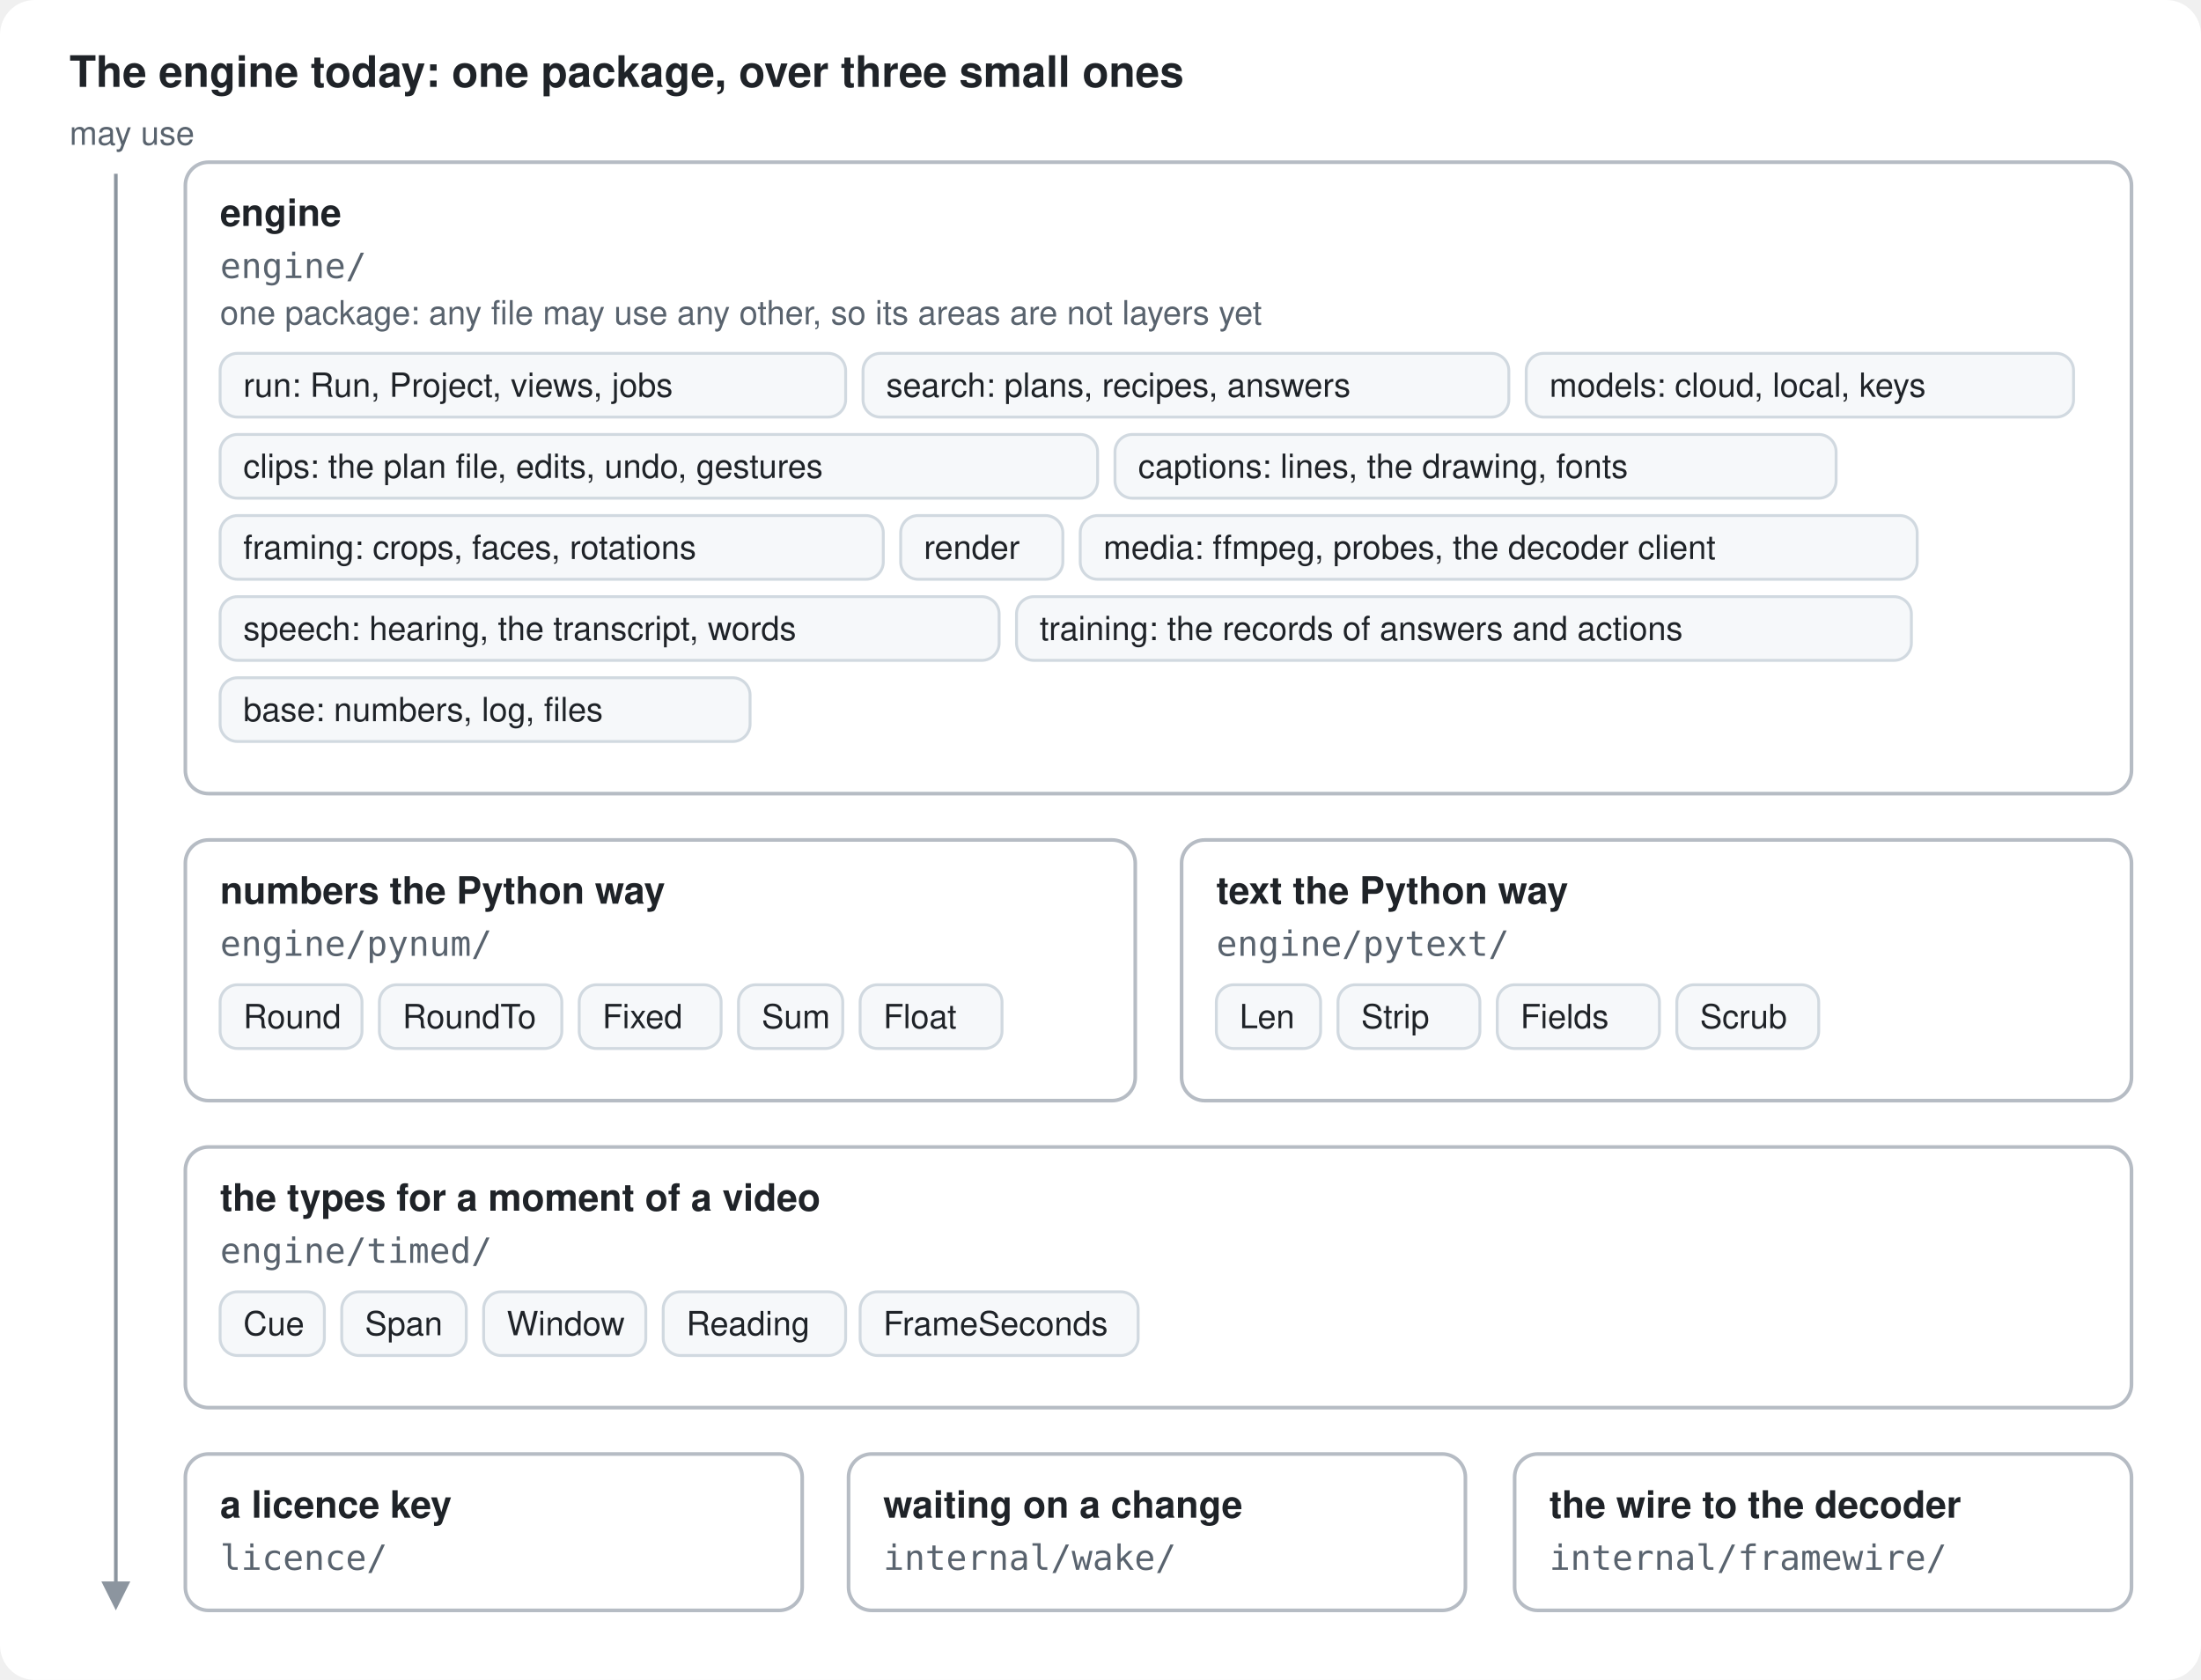
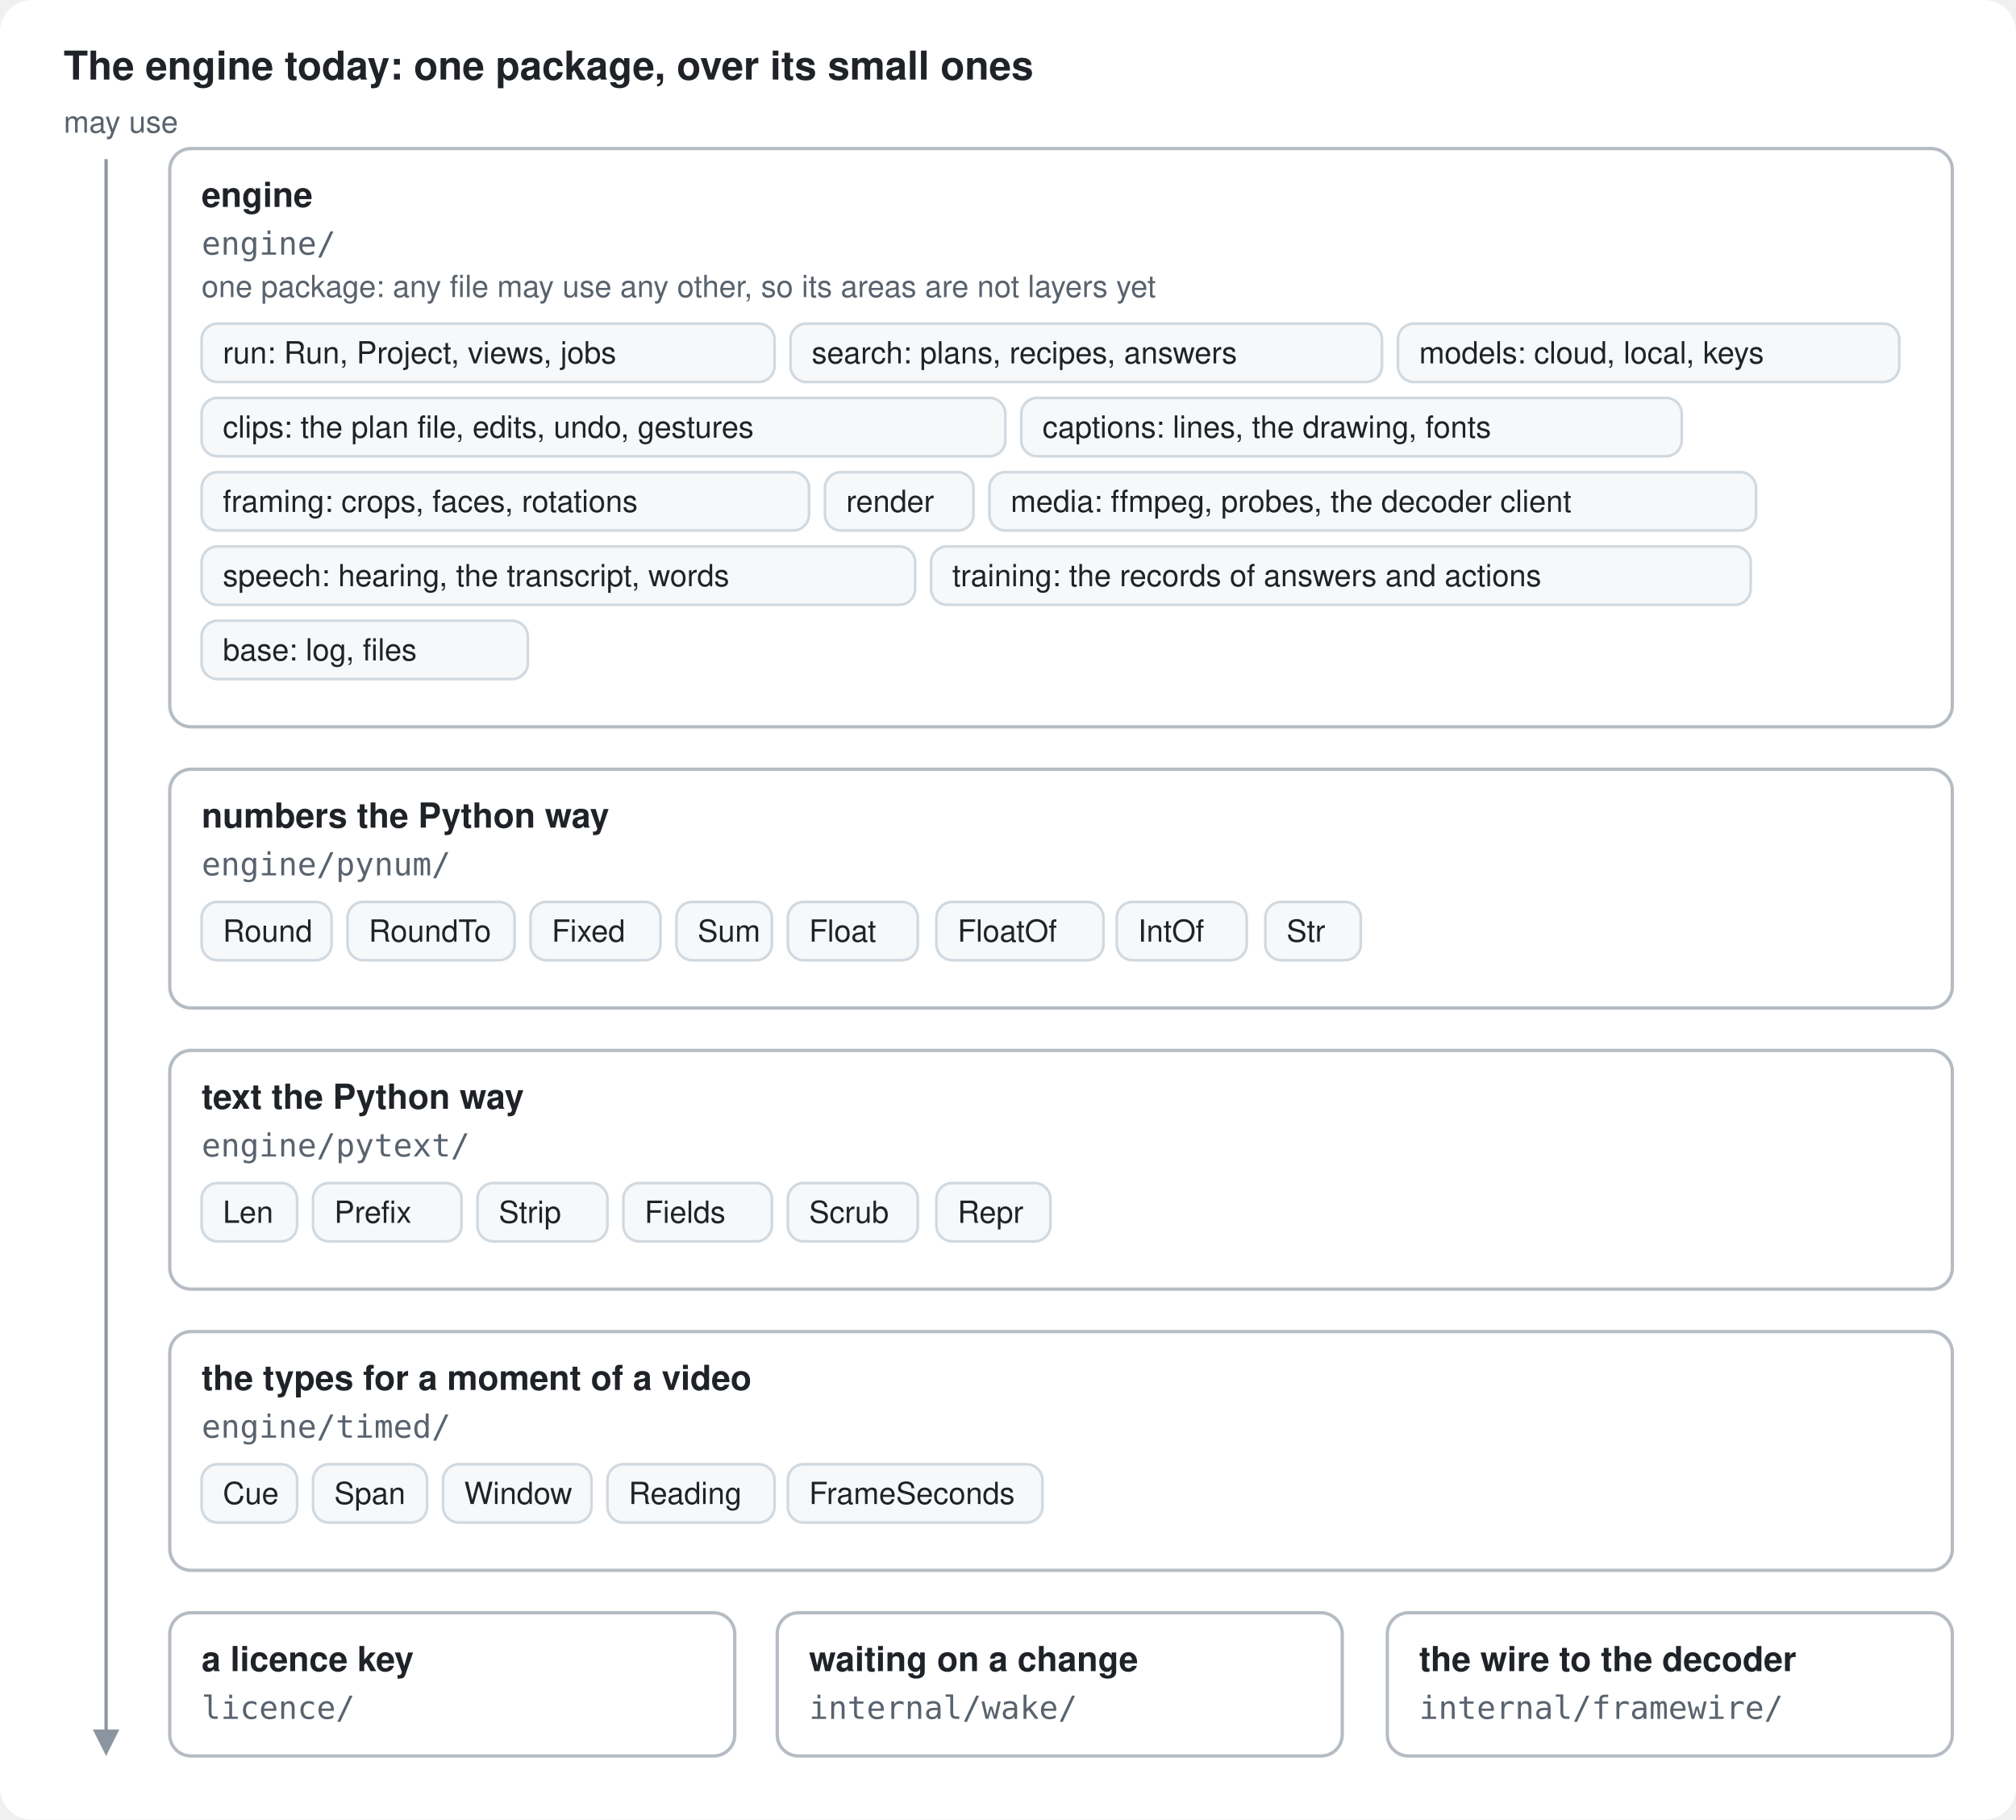
- <svg xmlns="http://www.w3.org/2000/svg" viewBox="0 0 760 580" width="760" height="580" role="img" aria-label="The engine today: one package, over three small ones">
+ <svg xmlns="http://www.w3.org/2000/svg" viewBox="0 0 760 686" width="760" height="686" role="img" aria-label="The engine today: one package, over its small ones">
  <style>
.t{font:600 15px -apple-system,BlinkMacSystemFont,"Segoe UI",Helvetica,Arial,sans-serif;fill:#1f2328}
.n{font:600 13px -apple-system,BlinkMacSystemFont,"Segoe UI",Helvetica,Arial,sans-serif;fill:#1f2328}
.p{font:12px ui-monospace,SFMono-Regular,Menlo,Consolas,monospace;fill:#59636e}
.q{font:11.5px -apple-system,BlinkMacSystemFont,"Segoe UI",Helvetica,Arial,sans-serif;fill:#59636e}
.c{font:11.5px -apple-system,BlinkMacSystemFont,"Segoe UI",Helvetica,Arial,sans-serif;fill:#1f2328}
.bg{fill:#ffffff}
.box{fill:none;stroke:#b6bcc4;stroke-width:1.25}
.dash{fill:none;stroke:#b6bcc4;stroke-width:1.25;stroke-dasharray:4 4}
.tint{fill:#f1f3f5;stroke:#b6bcc4;stroke-width:1.25}
.chip{fill:#f6f8fa;stroke:#d1d9e0;stroke-width:1}
.ax{stroke:#8c959f;stroke-width:1.25;fill:none}
.ah{fill:#8c959f}
@media (prefers-color-scheme:dark){
.bg{fill:#0d1117}
.t,.n,.c{fill:#f0f6fc}.p,.q{fill:#9198a1}
.box,.dash{stroke:#5d6570}.tint{fill:#1c2128;stroke:#5d6570}
.chip{fill:#212830;stroke:#3d444d}.ax{stroke:#7d8590}.ah{fill:#7d8590}}
</style>
-   <rect class="bg" width="760" height="580" rx="12" />
-   <text class="t" x="24" y="30">The engine today: one package, over three small ones</text>
+   <rect class="bg" width="760" height="686" rx="12" />
+   <text class="t" x="24" y="30">The engine today: one package, over its small ones</text>
  <text class="q" x="24" y="50">may use</text>
-   <path class="ax" d="M40 60V550" />
-   <path class="ah" d="M35 546L40 556L45 546z" />
+   <path class="ax" d="M40 60V656" />
+   <path class="ah" d="M35 652L40 662L45 652z" />
  <rect class="box" x="64" y="56" width="672" height="218" rx="8" />
  <text class="n" x="76" y="78">engine</text>
  <text class="p" x="76" y="96">engine/</text>
  <text class="q" x="76" y="112">one package: any file may use any other, so its areas are not layers yet</text>
  <rect class="chip" x="76" y="122" width="216" height="22" rx="6" />
  <text class="c" x="84" y="137">run: Run, Project, views, jobs</text>
  <rect class="chip" x="298" y="122" width="223" height="22" rx="6" />
  <text class="c" x="306" y="137">search: plans, recipes, answers</text>
  <rect class="chip" x="527" y="122" width="189" height="22" rx="6" />
  <text class="c" x="535" y="137">models: cloud, local, keys</text>
  <rect class="chip" x="76" y="150" width="303" height="22" rx="6" />
  <text class="c" x="84" y="165">clips: the plan file, edits, undo, gestures</text>
  <rect class="chip" x="385" y="150" width="249" height="22" rx="6" />
  <text class="c" x="393" y="165">captions: lines, the drawing, fonts</text>
  <rect class="chip" x="76" y="178" width="229" height="22" rx="6" />
  <text class="c" x="84" y="193">framing: crops, faces, rotations</text>
  <rect class="chip" x="311" y="178" width="56" height="22" rx="6" />
  <text class="c" x="319" y="193">render</text>
  <rect class="chip" x="373" y="178" width="289" height="22" rx="6" />
  <text class="c" x="381" y="193">media: ffmpeg, probes, the decoder client</text>
  <rect class="chip" x="76" y="206" width="269" height="22" rx="6" />
  <text class="c" x="84" y="221">speech: hearing, the transcript, words</text>
  <rect class="chip" x="351" y="206" width="309" height="22" rx="6" />
  <text class="c" x="359" y="221">training: the records of answers and actions</text>
-   <rect class="chip" x="76" y="234" width="183" height="22" rx="6" />
-   <text class="c" x="84" y="249">base: numbers, log, files</text>
-   <rect class="box" x="64" y="290" width="328" height="90" rx="8" />
+   <rect class="chip" x="76" y="234" width="123" height="22" rx="6" />
+   <text class="c" x="84" y="249">base: log, files</text>
+   <rect class="box" x="64" y="290" width="672" height="90" rx="8" />
  <text class="n" x="76" y="312">numbers the Python way</text>
  <text class="p" x="76" y="330">engine/pynum/</text>
  <rect class="chip" x="76" y="340" width="49" height="22" rx="6" />
  <text class="c" x="84" y="355">Round</text>
  <rect class="chip" x="131" y="340" width="63" height="22" rx="6" />
  <text class="c" x="139" y="355">RoundTo</text>
  <rect class="chip" x="200" y="340" width="49" height="22" rx="6" />
  <text class="c" x="208" y="355">Fixed</text>
  <rect class="chip" x="255" y="340" width="36" height="22" rx="6" />
  <text class="c" x="263" y="355">Sum</text>
  <rect class="chip" x="297" y="340" width="49" height="22" rx="6" />
  <text class="c" x="305" y="355">Float</text>
-   <rect class="box" x="408" y="290" width="328" height="90" rx="8" />
-   <text class="n" x="420" y="312">text the Python way</text>
-   <text class="p" x="420" y="330">engine/pytext/</text>
-   <rect class="chip" x="420" y="340" width="36" height="22" rx="6" />
-   <text class="c" x="428" y="355">Len</text>
-   <rect class="chip" x="462" y="340" width="49" height="22" rx="6" />
-   <text class="c" x="470" y="355">Strip</text>
-   <rect class="chip" x="517" y="340" width="56" height="22" rx="6" />
-   <text class="c" x="525" y="355">Fields</text>
-   <rect class="chip" x="579" y="340" width="49" height="22" rx="6" />
-   <text class="c" x="587" y="355">Scrub</text>
+   <rect class="chip" x="353" y="340" width="63" height="22" rx="6" />
+   <text class="c" x="361" y="355">FloatOf</text>
+   <rect class="chip" x="421" y="340" width="49" height="22" rx="6" />
+   <text class="c" x="429" y="355">IntOf</text>
+   <rect class="chip" x="477" y="340" width="36" height="22" rx="6" />
+   <text class="c" x="485" y="355">Str</text>
  <rect class="box" x="64" y="396" width="672" height="90" rx="8" />
-   <text class="n" x="76" y="418">the types for a moment of a video</text>
-   <text class="p" x="76" y="436">engine/timed/</text>
+   <text class="n" x="76" y="418">text the Python way</text>
+   <text class="p" x="76" y="436">engine/pytext/</text>
  <rect class="chip" x="76" y="446" width="36" height="22" rx="6" />
-   <text class="c" x="84" y="461">Cue</text>
-   <rect class="chip" x="118" y="446" width="43" height="22" rx="6" />
-   <text class="c" x="126" y="461">Span</text>
-   <rect class="chip" x="167" y="446" width="56" height="22" rx="6" />
-   <text class="c" x="175" y="461">Window</text>
-   <rect class="chip" x="229" y="446" width="63" height="22" rx="6" />
-   <text class="c" x="237" y="461">Reading</text>
-   <rect class="chip" x="297" y="446" width="96" height="22" rx="6" />
-   <text class="c" x="305" y="461">FrameSeconds</text>
-   <rect class="box" x="64" y="502" width="213" height="54" rx="8" />
-   <text class="n" x="76" y="524">a licence key</text>
-   <text class="p" x="76" y="542">licence/</text>
-   <rect class="box" x="293" y="502" width="213" height="54" rx="8" />
-   <text class="n" x="305" y="524">waiting on a change</text>
-   <text class="p" x="305" y="542">internal/wake/</text>
-   <rect class="box" x="523" y="502" width="213" height="54" rx="8" />
-   <text class="n" x="535" y="524">the wire to the decoder</text>
-   <text class="p" x="535" y="542">internal/framewire/</text>
+   <text class="c" x="84" y="461">Len</text>
+   <rect class="chip" x="118" y="446" width="56" height="22" rx="6" />
+   <text class="c" x="126" y="461">Prefix</text>
+   <rect class="chip" x="180" y="446" width="49" height="22" rx="6" />
+   <text class="c" x="188" y="461">Strip</text>
+   <rect class="chip" x="235" y="446" width="56" height="22" rx="6" />
+   <text class="c" x="243" y="461">Fields</text>
+   <rect class="chip" x="297" y="446" width="49" height="22" rx="6" />
+   <text class="c" x="305" y="461">Scrub</text>
+   <rect class="chip" x="353" y="446" width="43" height="22" rx="6" />
+   <text class="c" x="361" y="461">Repr</text>
+   <rect class="box" x="64" y="502" width="672" height="90" rx="8" />
+   <text class="n" x="76" y="524">the types for a moment of a video</text>
+   <text class="p" x="76" y="542">engine/timed/</text>
+   <rect class="chip" x="76" y="552" width="36" height="22" rx="6" />
+   <text class="c" x="84" y="567">Cue</text>
+   <rect class="chip" x="118" y="552" width="43" height="22" rx="6" />
+   <text class="c" x="126" y="567">Span</text>
+   <rect class="chip" x="167" y="552" width="56" height="22" rx="6" />
+   <text class="c" x="175" y="567">Window</text>
+   <rect class="chip" x="229" y="552" width="63" height="22" rx="6" />
+   <text class="c" x="237" y="567">Reading</text>
+   <rect class="chip" x="297" y="552" width="96" height="22" rx="6" />
+   <text class="c" x="305" y="567">FrameSeconds</text>
+   <rect class="box" x="64" y="608" width="213" height="54" rx="8" />
+   <text class="n" x="76" y="630">a licence key</text>
+   <text class="p" x="76" y="648">licence/</text>
+   <rect class="box" x="293" y="608" width="213" height="54" rx="8" />
+   <text class="n" x="305" y="630">waiting on a change</text>
+   <text class="p" x="305" y="648">internal/wake/</text>
+   <rect class="box" x="523" y="608" width="213" height="54" rx="8" />
+   <text class="n" x="535" y="630">the wire to the decoder</text>
+   <text class="p" x="535" y="648">internal/framewire/</text>
</svg>
